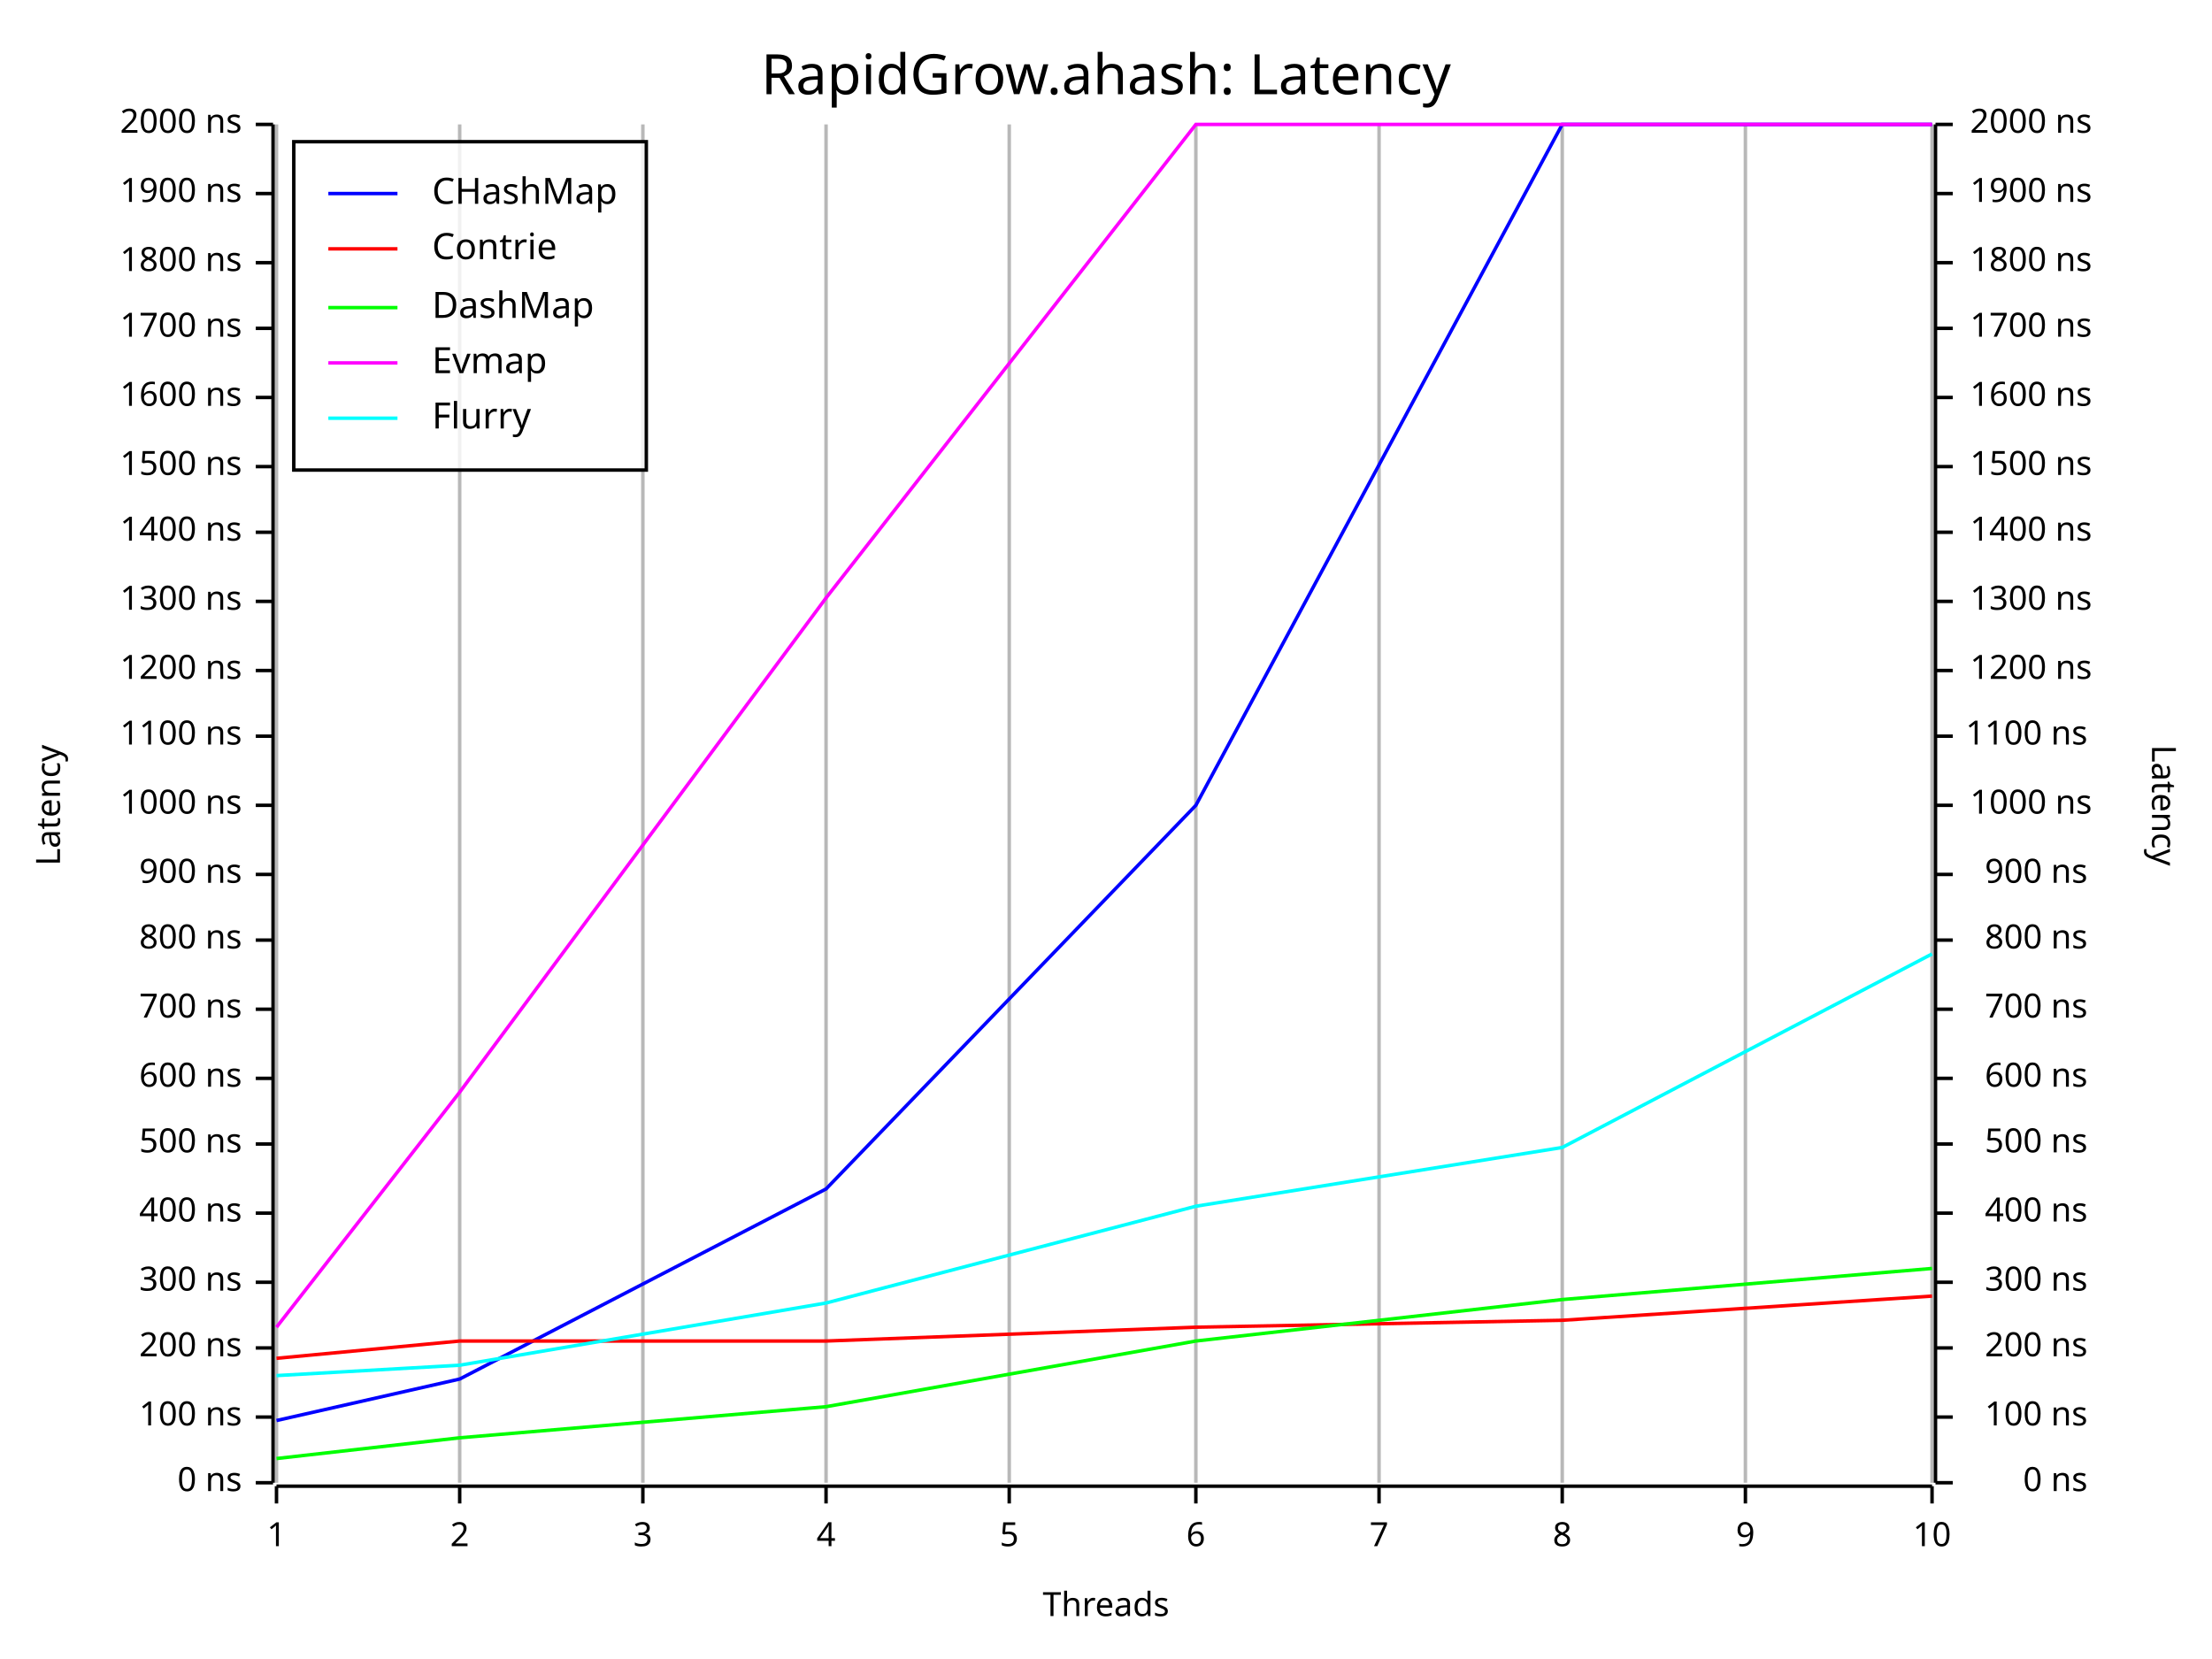
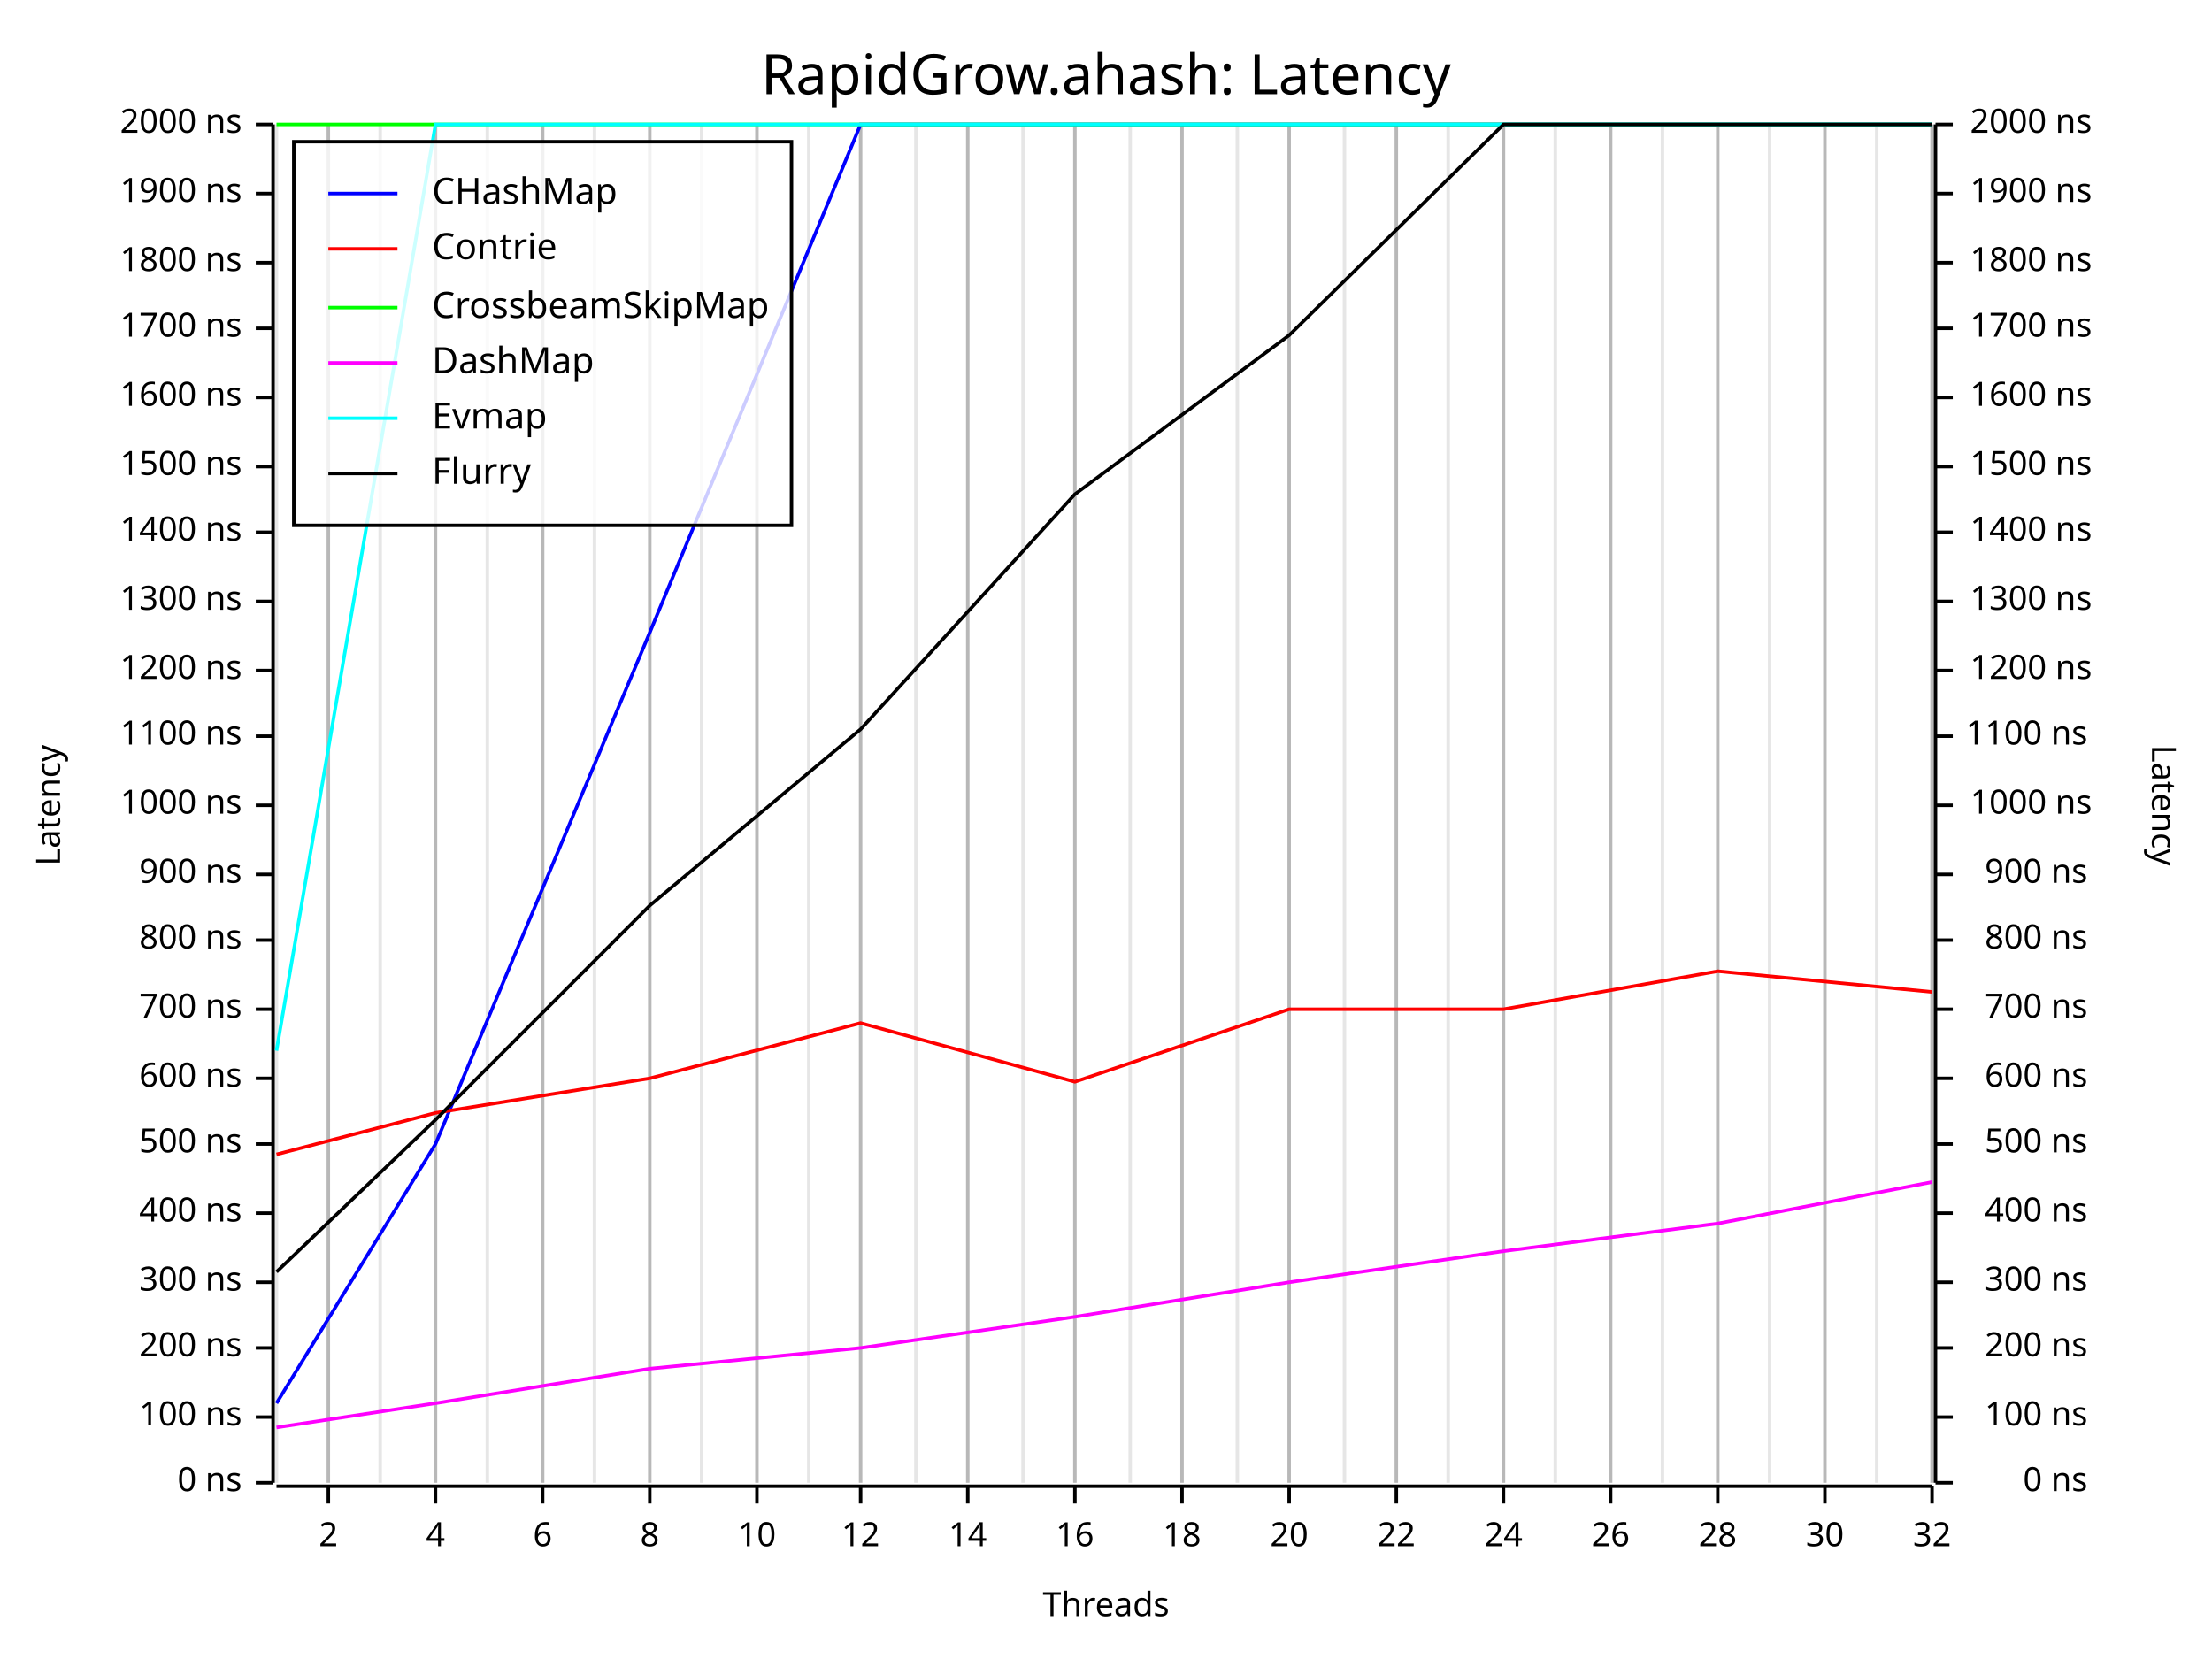
<svg xmlns="http://www.w3.org/2000/svg" width="640" height="480" viewBox="0 0 640 480">
  <rect x="0" y="0" width="640" height="480" opacity="1" fill="#FFFFFF" stroke="none" />
  <text x="320" y="15" dy="0.76em" text-anchor="middle" font-family="Fira Code" font-size="16.129" opacity="1" fill="#000000">
RapidGrow.ahash: Latency
</text>
  <line opacity="0.1" stroke="#000000" stroke-width="1" x1="80" y1="429" x2="80" y2="36" />
-   <line opacity="0.1" stroke="#000000" stroke-width="1" x1="133" y1="429" x2="133" y2="36" />
-   <line opacity="0.1" stroke="#000000" stroke-width="1" x1="186" y1="429" x2="186" y2="36" />
-   <line opacity="0.1" stroke="#000000" stroke-width="1" x1="239" y1="429" x2="239" y2="36" />
-   <line opacity="0.1" stroke="#000000" stroke-width="1" x1="292" y1="429" x2="292" y2="36" />
-   <line opacity="0.1" stroke="#000000" stroke-width="1" x1="346" y1="429" x2="346" y2="36" />
-   <line opacity="0.1" stroke="#000000" stroke-width="1" x1="399" y1="429" x2="399" y2="36" />
-   <line opacity="0.1" stroke="#000000" stroke-width="1" x1="452" y1="429" x2="452" y2="36" />
-   <line opacity="0.1" stroke="#000000" stroke-width="1" x1="505" y1="429" x2="505" y2="36" />
+   <line opacity="0.1" stroke="#000000" stroke-width="1" x1="95" y1="429" x2="95" y2="36" />
+   <line opacity="0.1" stroke="#000000" stroke-width="1" x1="110" y1="429" x2="110" y2="36" />
+   <line opacity="0.1" stroke="#000000" stroke-width="1" x1="126" y1="429" x2="126" y2="36" />
+   <line opacity="0.1" stroke="#000000" stroke-width="1" x1="141" y1="429" x2="141" y2="36" />
+   <line opacity="0.1" stroke="#000000" stroke-width="1" x1="157" y1="429" x2="157" y2="36" />
+   <line opacity="0.1" stroke="#000000" stroke-width="1" x1="172" y1="429" x2="172" y2="36" />
+   <line opacity="0.1" stroke="#000000" stroke-width="1" x1="188" y1="429" x2="188" y2="36" />
+   <line opacity="0.1" stroke="#000000" stroke-width="1" x1="203" y1="429" x2="203" y2="36" />
+   <line opacity="0.1" stroke="#000000" stroke-width="1" x1="219" y1="429" x2="219" y2="36" />
+   <line opacity="0.1" stroke="#000000" stroke-width="1" x1="234" y1="429" x2="234" y2="36" />
+   <line opacity="0.1" stroke="#000000" stroke-width="1" x1="249" y1="429" x2="249" y2="36" />
+   <line opacity="0.1" stroke="#000000" stroke-width="1" x1="265" y1="429" x2="265" y2="36" />
+   <line opacity="0.1" stroke="#000000" stroke-width="1" x1="280" y1="429" x2="280" y2="36" />
+   <line opacity="0.1" stroke="#000000" stroke-width="1" x1="296" y1="429" x2="296" y2="36" />
+   <line opacity="0.1" stroke="#000000" stroke-width="1" x1="311" y1="429" x2="311" y2="36" />
+   <line opacity="0.1" stroke="#000000" stroke-width="1" x1="327" y1="429" x2="327" y2="36" />
+   <line opacity="0.1" stroke="#000000" stroke-width="1" x1="342" y1="429" x2="342" y2="36" />
+   <line opacity="0.1" stroke="#000000" stroke-width="1" x1="358" y1="429" x2="358" y2="36" />
+   <line opacity="0.1" stroke="#000000" stroke-width="1" x1="373" y1="429" x2="373" y2="36" />
+   <line opacity="0.1" stroke="#000000" stroke-width="1" x1="389" y1="429" x2="389" y2="36" />
+   <line opacity="0.1" stroke="#000000" stroke-width="1" x1="404" y1="429" x2="404" y2="36" />
+   <line opacity="0.1" stroke="#000000" stroke-width="1" x1="419" y1="429" x2="419" y2="36" />
+   <line opacity="0.1" stroke="#000000" stroke-width="1" x1="435" y1="429" x2="435" y2="36" />
+   <line opacity="0.1" stroke="#000000" stroke-width="1" x1="450" y1="429" x2="450" y2="36" />
+   <line opacity="0.1" stroke="#000000" stroke-width="1" x1="466" y1="429" x2="466" y2="36" />
+   <line opacity="0.1" stroke="#000000" stroke-width="1" x1="481" y1="429" x2="481" y2="36" />
+   <line opacity="0.1" stroke="#000000" stroke-width="1" x1="497" y1="429" x2="497" y2="36" />
+   <line opacity="0.1" stroke="#000000" stroke-width="1" x1="512" y1="429" x2="512" y2="36" />
+   <line opacity="0.1" stroke="#000000" stroke-width="1" x1="528" y1="429" x2="528" y2="36" />
+   <line opacity="0.1" stroke="#000000" stroke-width="1" x1="543" y1="429" x2="543" y2="36" />
  <line opacity="0.1" stroke="#000000" stroke-width="1" x1="559" y1="429" x2="559" y2="36" />
  <text x="10" y="233" dy="0.76em" text-anchor="middle" font-family="sans-serif" font-size="9.677" opacity="1" fill="#000000" transform="rotate(270, 10, 233)">
Latency
</text>
  <text x="320" y="470" dy="-0.5ex" text-anchor="middle" font-family="sans-serif" font-size="9.677" opacity="1" fill="#000000">
Threads
</text>
  <text x="630" y="233" dy="0.76em" text-anchor="middle" font-family="sans-serif" font-size="9.677" opacity="1" fill="#000000" transform="rotate(90, 630, 233)">
Latency
</text>
-   <line opacity="0.2" stroke="#000000" stroke-width="1" x1="80" y1="429" x2="80" y2="36" />
-   <line opacity="0.2" stroke="#000000" stroke-width="1" x1="133" y1="429" x2="133" y2="36" />
-   <line opacity="0.2" stroke="#000000" stroke-width="1" x1="186" y1="429" x2="186" y2="36" />
-   <line opacity="0.2" stroke="#000000" stroke-width="1" x1="239" y1="429" x2="239" y2="36" />
-   <line opacity="0.2" stroke="#000000" stroke-width="1" x1="292" y1="429" x2="292" y2="36" />
-   <line opacity="0.2" stroke="#000000" stroke-width="1" x1="346" y1="429" x2="346" y2="36" />
-   <line opacity="0.2" stroke="#000000" stroke-width="1" x1="399" y1="429" x2="399" y2="36" />
-   <line opacity="0.2" stroke="#000000" stroke-width="1" x1="452" y1="429" x2="452" y2="36" />
-   <line opacity="0.2" stroke="#000000" stroke-width="1" x1="505" y1="429" x2="505" y2="36" />
+   <line opacity="0.2" stroke="#000000" stroke-width="1" x1="95" y1="429" x2="95" y2="36" />
+   <line opacity="0.2" stroke="#000000" stroke-width="1" x1="126" y1="429" x2="126" y2="36" />
+   <line opacity="0.2" stroke="#000000" stroke-width="1" x1="157" y1="429" x2="157" y2="36" />
+   <line opacity="0.2" stroke="#000000" stroke-width="1" x1="188" y1="429" x2="188" y2="36" />
+   <line opacity="0.2" stroke="#000000" stroke-width="1" x1="219" y1="429" x2="219" y2="36" />
+   <line opacity="0.2" stroke="#000000" stroke-width="1" x1="249" y1="429" x2="249" y2="36" />
+   <line opacity="0.2" stroke="#000000" stroke-width="1" x1="280" y1="429" x2="280" y2="36" />
+   <line opacity="0.2" stroke="#000000" stroke-width="1" x1="311" y1="429" x2="311" y2="36" />
+   <line opacity="0.2" stroke="#000000" stroke-width="1" x1="342" y1="429" x2="342" y2="36" />
+   <line opacity="0.2" stroke="#000000" stroke-width="1" x1="373" y1="429" x2="373" y2="36" />
+   <line opacity="0.2" stroke="#000000" stroke-width="1" x1="404" y1="429" x2="404" y2="36" />
+   <line opacity="0.2" stroke="#000000" stroke-width="1" x1="435" y1="429" x2="435" y2="36" />
+   <line opacity="0.2" stroke="#000000" stroke-width="1" x1="466" y1="429" x2="466" y2="36" />
+   <line opacity="0.2" stroke="#000000" stroke-width="1" x1="497" y1="429" x2="497" y2="36" />
+   <line opacity="0.2" stroke="#000000" stroke-width="1" x1="528" y1="429" x2="528" y2="36" />
  <line opacity="0.2" stroke="#000000" stroke-width="1" x1="559" y1="429" x2="559" y2="36" />
  <polyline fill="none" opacity="1" stroke="#000000" stroke-width="1" points="79,36 79,429 " />
  <text x="70" y="429" dy="0.5ex" text-anchor="end" font-family="sans-serif" font-size="9.677" opacity="1" fill="#000000">
0 ns
</text>
  <polyline fill="none" opacity="1" stroke="#000000" stroke-width="1" points="74,429 79,429 " />
  <text x="70" y="410" dy="0.5ex" text-anchor="end" font-family="sans-serif" font-size="9.677" opacity="1" fill="#000000">
100 ns
</text>
  <polyline fill="none" opacity="1" stroke="#000000" stroke-width="1" points="74,410 79,410 " />
  <text x="70" y="390" dy="0.5ex" text-anchor="end" font-family="sans-serif" font-size="9.677" opacity="1" fill="#000000">
200 ns
</text>
  <polyline fill="none" opacity="1" stroke="#000000" stroke-width="1" points="74,390 79,390 " />
  <text x="70" y="371" dy="0.5ex" text-anchor="end" font-family="sans-serif" font-size="9.677" opacity="1" fill="#000000">
300 ns
</text>
  <polyline fill="none" opacity="1" stroke="#000000" stroke-width="1" points="74,371 79,371 " />
  <text x="70" y="351" dy="0.5ex" text-anchor="end" font-family="sans-serif" font-size="9.677" opacity="1" fill="#000000">
400 ns
</text>
  <polyline fill="none" opacity="1" stroke="#000000" stroke-width="1" points="74,351 79,351 " />
  <text x="70" y="331" dy="0.5ex" text-anchor="end" font-family="sans-serif" font-size="9.677" opacity="1" fill="#000000">
500 ns
</text>
  <polyline fill="none" opacity="1" stroke="#000000" stroke-width="1" points="74,331 79,331 " />
  <text x="70" y="312" dy="0.5ex" text-anchor="end" font-family="sans-serif" font-size="9.677" opacity="1" fill="#000000">
600 ns
</text>
  <polyline fill="none" opacity="1" stroke="#000000" stroke-width="1" points="74,312 79,312 " />
  <text x="70" y="292" dy="0.5ex" text-anchor="end" font-family="sans-serif" font-size="9.677" opacity="1" fill="#000000">
700 ns
</text>
  <polyline fill="none" opacity="1" stroke="#000000" stroke-width="1" points="74,292 79,292 " />
  <text x="70" y="272" dy="0.5ex" text-anchor="end" font-family="sans-serif" font-size="9.677" opacity="1" fill="#000000">
800 ns
</text>
  <polyline fill="none" opacity="1" stroke="#000000" stroke-width="1" points="74,272 79,272 " />
  <text x="70" y="253" dy="0.5ex" text-anchor="end" font-family="sans-serif" font-size="9.677" opacity="1" fill="#000000">
900 ns
</text>
  <polyline fill="none" opacity="1" stroke="#000000" stroke-width="1" points="74,253 79,253 " />
  <text x="70" y="233" dy="0.5ex" text-anchor="end" font-family="sans-serif" font-size="9.677" opacity="1" fill="#000000">
1000 ns
</text>
  <polyline fill="none" opacity="1" stroke="#000000" stroke-width="1" points="74,233 79,233 " />
  <text x="70" y="213" dy="0.5ex" text-anchor="end" font-family="sans-serif" font-size="9.677" opacity="1" fill="#000000">
1100 ns
</text>
  <polyline fill="none" opacity="1" stroke="#000000" stroke-width="1" points="74,213 79,213 " />
  <text x="70" y="194" dy="0.5ex" text-anchor="end" font-family="sans-serif" font-size="9.677" opacity="1" fill="#000000">
1200 ns
</text>
  <polyline fill="none" opacity="1" stroke="#000000" stroke-width="1" points="74,194 79,194 " />
  <text x="70" y="174" dy="0.5ex" text-anchor="end" font-family="sans-serif" font-size="9.677" opacity="1" fill="#000000">
1300 ns
</text>
  <polyline fill="none" opacity="1" stroke="#000000" stroke-width="1" points="74,174 79,174 " />
  <text x="70" y="154" dy="0.5ex" text-anchor="end" font-family="sans-serif" font-size="9.677" opacity="1" fill="#000000">
1400 ns
</text>
  <polyline fill="none" opacity="1" stroke="#000000" stroke-width="1" points="74,154 79,154 " />
  <text x="70" y="135" dy="0.5ex" text-anchor="end" font-family="sans-serif" font-size="9.677" opacity="1" fill="#000000">
1500 ns
</text>
  <polyline fill="none" opacity="1" stroke="#000000" stroke-width="1" points="74,135 79,135 " />
  <text x="70" y="115" dy="0.5ex" text-anchor="end" font-family="sans-serif" font-size="9.677" opacity="1" fill="#000000">
1600 ns
</text>
  <polyline fill="none" opacity="1" stroke="#000000" stroke-width="1" points="74,115 79,115 " />
  <text x="70" y="95" dy="0.5ex" text-anchor="end" font-family="sans-serif" font-size="9.677" opacity="1" fill="#000000">
1700 ns
</text>
  <polyline fill="none" opacity="1" stroke="#000000" stroke-width="1" points="74,95 79,95 " />
  <text x="70" y="76" dy="0.5ex" text-anchor="end" font-family="sans-serif" font-size="9.677" opacity="1" fill="#000000">
1800 ns
</text>
  <polyline fill="none" opacity="1" stroke="#000000" stroke-width="1" points="74,76 79,76 " />
  <text x="70" y="56" dy="0.5ex" text-anchor="end" font-family="sans-serif" font-size="9.677" opacity="1" fill="#000000">
1900 ns
</text>
  <polyline fill="none" opacity="1" stroke="#000000" stroke-width="1" points="74,56 79,56 " />
  <text x="70" y="36" dy="0.5ex" text-anchor="end" font-family="sans-serif" font-size="9.677" opacity="1" fill="#000000">
2000 ns
</text>
  <polyline fill="none" opacity="1" stroke="#000000" stroke-width="1" points="74,36 79,36 " />
  <polyline fill="none" opacity="1" stroke="#000000" stroke-width="1" points="80,430 559,430 " />
-   <text x="80" y="440" dy="0.76em" text-anchor="middle" font-family="sans-serif" font-size="9.677" opacity="1" fill="#000000">
- 1
- </text>
-   <polyline fill="none" opacity="1" stroke="#000000" stroke-width="1" points="80,430 80,435 " />
-   <text x="133" y="440" dy="0.76em" text-anchor="middle" font-family="sans-serif" font-size="9.677" opacity="1" fill="#000000">
+   <text x="95" y="440" dy="0.76em" text-anchor="middle" font-family="sans-serif" font-size="9.677" opacity="1" fill="#000000">
2
</text>
-   <polyline fill="none" opacity="1" stroke="#000000" stroke-width="1" points="133,430 133,435 " />
-   <text x="186" y="440" dy="0.76em" text-anchor="middle" font-family="sans-serif" font-size="9.677" opacity="1" fill="#000000">
- 3
- </text>
-   <polyline fill="none" opacity="1" stroke="#000000" stroke-width="1" points="186,430 186,435 " />
-   <text x="239" y="440" dy="0.76em" text-anchor="middle" font-family="sans-serif" font-size="9.677" opacity="1" fill="#000000">
+   <polyline fill="none" opacity="1" stroke="#000000" stroke-width="1" points="95,430 95,435 " />
+   <text x="126" y="440" dy="0.76em" text-anchor="middle" font-family="sans-serif" font-size="9.677" opacity="1" fill="#000000">
4
</text>
-   <polyline fill="none" opacity="1" stroke="#000000" stroke-width="1" points="239,430 239,435 " />
-   <text x="292" y="440" dy="0.76em" text-anchor="middle" font-family="sans-serif" font-size="9.677" opacity="1" fill="#000000">
- 5
- </text>
-   <polyline fill="none" opacity="1" stroke="#000000" stroke-width="1" points="292,430 292,435 " />
-   <text x="346" y="440" dy="0.76em" text-anchor="middle" font-family="sans-serif" font-size="9.677" opacity="1" fill="#000000">
+   <polyline fill="none" opacity="1" stroke="#000000" stroke-width="1" points="126,430 126,435 " />
+   <text x="157" y="440" dy="0.76em" text-anchor="middle" font-family="sans-serif" font-size="9.677" opacity="1" fill="#000000">
6
</text>
-   <polyline fill="none" opacity="1" stroke="#000000" stroke-width="1" points="346,430 346,435 " />
-   <text x="399" y="440" dy="0.76em" text-anchor="middle" font-family="sans-serif" font-size="9.677" opacity="1" fill="#000000">
- 7
- </text>
-   <polyline fill="none" opacity="1" stroke="#000000" stroke-width="1" points="399,430 399,435 " />
-   <text x="452" y="440" dy="0.76em" text-anchor="middle" font-family="sans-serif" font-size="9.677" opacity="1" fill="#000000">
+   <polyline fill="none" opacity="1" stroke="#000000" stroke-width="1" points="157,430 157,435 " />
+   <text x="188" y="440" dy="0.76em" text-anchor="middle" font-family="sans-serif" font-size="9.677" opacity="1" fill="#000000">
8
</text>
-   <polyline fill="none" opacity="1" stroke="#000000" stroke-width="1" points="452,430 452,435 " />
-   <text x="505" y="440" dy="0.76em" text-anchor="middle" font-family="sans-serif" font-size="9.677" opacity="1" fill="#000000">
- 9
- </text>
-   <polyline fill="none" opacity="1" stroke="#000000" stroke-width="1" points="505,430 505,435 " />
+   <polyline fill="none" opacity="1" stroke="#000000" stroke-width="1" points="188,430 188,435 " />
+   <text x="219" y="440" dy="0.76em" text-anchor="middle" font-family="sans-serif" font-size="9.677" opacity="1" fill="#000000">
+ 10
+ </text>
+   <polyline fill="none" opacity="1" stroke="#000000" stroke-width="1" points="219,430 219,435 " />
+   <text x="249" y="440" dy="0.76em" text-anchor="middle" font-family="sans-serif" font-size="9.677" opacity="1" fill="#000000">
+ 12
+ </text>
+   <polyline fill="none" opacity="1" stroke="#000000" stroke-width="1" points="249,430 249,435 " />
+   <text x="280" y="440" dy="0.76em" text-anchor="middle" font-family="sans-serif" font-size="9.677" opacity="1" fill="#000000">
+ 14
+ </text>
+   <polyline fill="none" opacity="1" stroke="#000000" stroke-width="1" points="280,430 280,435 " />
+   <text x="311" y="440" dy="0.76em" text-anchor="middle" font-family="sans-serif" font-size="9.677" opacity="1" fill="#000000">
+ 16
+ </text>
+   <polyline fill="none" opacity="1" stroke="#000000" stroke-width="1" points="311,430 311,435 " />
+   <text x="342" y="440" dy="0.76em" text-anchor="middle" font-family="sans-serif" font-size="9.677" opacity="1" fill="#000000">
+ 18
+ </text>
+   <polyline fill="none" opacity="1" stroke="#000000" stroke-width="1" points="342,430 342,435 " />
+   <text x="373" y="440" dy="0.76em" text-anchor="middle" font-family="sans-serif" font-size="9.677" opacity="1" fill="#000000">
+ 20
+ </text>
+   <polyline fill="none" opacity="1" stroke="#000000" stroke-width="1" points="373,430 373,435 " />
+   <text x="404" y="440" dy="0.76em" text-anchor="middle" font-family="sans-serif" font-size="9.677" opacity="1" fill="#000000">
+ 22
+ </text>
+   <polyline fill="none" opacity="1" stroke="#000000" stroke-width="1" points="404,430 404,435 " />
+   <text x="435" y="440" dy="0.76em" text-anchor="middle" font-family="sans-serif" font-size="9.677" opacity="1" fill="#000000">
+ 24
+ </text>
+   <polyline fill="none" opacity="1" stroke="#000000" stroke-width="1" points="435,430 435,435 " />
+   <text x="466" y="440" dy="0.76em" text-anchor="middle" font-family="sans-serif" font-size="9.677" opacity="1" fill="#000000">
+ 26
+ </text>
+   <polyline fill="none" opacity="1" stroke="#000000" stroke-width="1" points="466,430 466,435 " />
+   <text x="497" y="440" dy="0.76em" text-anchor="middle" font-family="sans-serif" font-size="9.677" opacity="1" fill="#000000">
+ 28
+ </text>
+   <polyline fill="none" opacity="1" stroke="#000000" stroke-width="1" points="497,430 497,435 " />
+   <text x="528" y="440" dy="0.76em" text-anchor="middle" font-family="sans-serif" font-size="9.677" opacity="1" fill="#000000">
+ 30
+ </text>
+   <polyline fill="none" opacity="1" stroke="#000000" stroke-width="1" points="528,430 528,435 " />
  <text x="559" y="440" dy="0.76em" text-anchor="middle" font-family="sans-serif" font-size="9.677" opacity="1" fill="#000000">
- 10
+ 32
</text>
  <polyline fill="none" opacity="1" stroke="#000000" stroke-width="1" points="559,430 559,435 " />
  <polyline fill="none" opacity="1" stroke="#000000" stroke-width="1" points="560,36 560,429 " />
  <text x="604" y="429" dy="0.5ex" text-anchor="end" font-family="sans-serif" font-size="9.677" opacity="1" fill="#000000">
0 ns
</text>
  <polyline fill="none" opacity="1" stroke="#000000" stroke-width="1" points="560,429 565,429 " />
  <text x="604" y="410" dy="0.5ex" text-anchor="end" font-family="sans-serif" font-size="9.677" opacity="1" fill="#000000">
100 ns
</text>
  <polyline fill="none" opacity="1" stroke="#000000" stroke-width="1" points="560,410 565,410 " />
  <text x="604" y="390" dy="0.5ex" text-anchor="end" font-family="sans-serif" font-size="9.677" opacity="1" fill="#000000">
200 ns
</text>
  <polyline fill="none" opacity="1" stroke="#000000" stroke-width="1" points="560,390 565,390 " />
  <text x="604" y="371" dy="0.5ex" text-anchor="end" font-family="sans-serif" font-size="9.677" opacity="1" fill="#000000">
300 ns
</text>
  <polyline fill="none" opacity="1" stroke="#000000" stroke-width="1" points="560,371 565,371 " />
  <text x="604" y="351" dy="0.5ex" text-anchor="end" font-family="sans-serif" font-size="9.677" opacity="1" fill="#000000">
400 ns
</text>
  <polyline fill="none" opacity="1" stroke="#000000" stroke-width="1" points="560,351 565,351 " />
  <text x="604" y="331" dy="0.5ex" text-anchor="end" font-family="sans-serif" font-size="9.677" opacity="1" fill="#000000">
500 ns
</text>
  <polyline fill="none" opacity="1" stroke="#000000" stroke-width="1" points="560,331 565,331 " />
  <text x="604" y="312" dy="0.5ex" text-anchor="end" font-family="sans-serif" font-size="9.677" opacity="1" fill="#000000">
600 ns
</text>
  <polyline fill="none" opacity="1" stroke="#000000" stroke-width="1" points="560,312 565,312 " />
  <text x="604" y="292" dy="0.5ex" text-anchor="end" font-family="sans-serif" font-size="9.677" opacity="1" fill="#000000">
700 ns
</text>
  <polyline fill="none" opacity="1" stroke="#000000" stroke-width="1" points="560,292 565,292 " />
  <text x="604" y="272" dy="0.5ex" text-anchor="end" font-family="sans-serif" font-size="9.677" opacity="1" fill="#000000">
800 ns
</text>
  <polyline fill="none" opacity="1" stroke="#000000" stroke-width="1" points="560,272 565,272 " />
  <text x="604" y="253" dy="0.5ex" text-anchor="end" font-family="sans-serif" font-size="9.677" opacity="1" fill="#000000">
900 ns
</text>
  <polyline fill="none" opacity="1" stroke="#000000" stroke-width="1" points="560,253 565,253 " />
  <text x="570" y="233" dy="0.5ex" text-anchor="start" font-family="sans-serif" font-size="9.677" opacity="1" fill="#000000">
1000 ns
</text>
  <polyline fill="none" opacity="1" stroke="#000000" stroke-width="1" points="560,233 565,233 " />
  <text x="604" y="213" dy="0.5ex" text-anchor="end" font-family="sans-serif" font-size="9.677" opacity="1" fill="#000000">
1100 ns
</text>
  <polyline fill="none" opacity="1" stroke="#000000" stroke-width="1" points="560,213 565,213 " />
  <text x="570" y="194" dy="0.5ex" text-anchor="start" font-family="sans-serif" font-size="9.677" opacity="1" fill="#000000">
1200 ns
</text>
  <polyline fill="none" opacity="1" stroke="#000000" stroke-width="1" points="560,194 565,194 " />
  <text x="570" y="174" dy="0.5ex" text-anchor="start" font-family="sans-serif" font-size="9.677" opacity="1" fill="#000000">
1300 ns
</text>
  <polyline fill="none" opacity="1" stroke="#000000" stroke-width="1" points="560,174 565,174 " />
  <text x="570" y="154" dy="0.5ex" text-anchor="start" font-family="sans-serif" font-size="9.677" opacity="1" fill="#000000">
1400 ns
</text>
  <polyline fill="none" opacity="1" stroke="#000000" stroke-width="1" points="560,154 565,154 " />
  <text x="570" y="135" dy="0.5ex" text-anchor="start" font-family="sans-serif" font-size="9.677" opacity="1" fill="#000000">
1500 ns
</text>
  <polyline fill="none" opacity="1" stroke="#000000" stroke-width="1" points="560,135 565,135 " />
  <text x="570" y="115" dy="0.5ex" text-anchor="start" font-family="sans-serif" font-size="9.677" opacity="1" fill="#000000">
1600 ns
</text>
  <polyline fill="none" opacity="1" stroke="#000000" stroke-width="1" points="560,115 565,115 " />
  <text x="570" y="95" dy="0.5ex" text-anchor="start" font-family="sans-serif" font-size="9.677" opacity="1" fill="#000000">
1700 ns
</text>
  <polyline fill="none" opacity="1" stroke="#000000" stroke-width="1" points="560,95 565,95 " />
  <text x="570" y="76" dy="0.5ex" text-anchor="start" font-family="sans-serif" font-size="9.677" opacity="1" fill="#000000">
1800 ns
</text>
  <polyline fill="none" opacity="1" stroke="#000000" stroke-width="1" points="560,76 565,76 " />
  <text x="570" y="56" dy="0.5ex" text-anchor="start" font-family="sans-serif" font-size="9.677" opacity="1" fill="#000000">
1900 ns
</text>
  <polyline fill="none" opacity="1" stroke="#000000" stroke-width="1" points="560,56 565,56 " />
  <text x="570" y="36" dy="0.5ex" text-anchor="start" font-family="sans-serif" font-size="9.677" opacity="1" fill="#000000">
2000 ns
</text>
  <polyline fill="none" opacity="1" stroke="#000000" stroke-width="1" points="560,36 565,36 " />
-   <polyline fill="none" opacity="1" stroke="#0000FF" stroke-width="1" points="80,411 133,399 239,344 346,233 452,36 559,36 " />
-   <polyline fill="none" opacity="1" stroke="#FF0000" stroke-width="1" points="80,393 133,388 239,388 346,384 452,382 559,375 " />
-   <polyline fill="none" opacity="1" stroke="#00FF00" stroke-width="1" points="80,422 133,416 239,407 346,388 452,376 559,367 " />
-   <polyline fill="none" opacity="1" stroke="#FF00FF" stroke-width="1" points="80,384 133,316 239,173 346,36 452,36 559,36 " />
-   <polyline fill="none" opacity="1" stroke="#00FFFF" stroke-width="1" points="80,398 133,395 239,377 346,349 452,332 559,276 " />
-   <rect x="85" y="41" width="102" height="95" opacity="0.8" fill="#FFFFFF" stroke="none" />
-   <rect x="85" y="41" width="102" height="95" opacity="1" fill="none" stroke="#000000" />
+   <polyline fill="none" opacity="1" stroke="#0000FF" stroke-width="1" points="80,406 126,331 188,183 249,36 311,36 373,36 435,36 497,36 559,36 " />
+   <polyline fill="none" opacity="1" stroke="#FF0000" stroke-width="1" points="80,334 126,322 188,312 249,296 311,313 373,292 435,292 497,281 559,287 " />
+   <polyline fill="none" opacity="1" stroke="#00FF00" stroke-width="1" points="80,36 126,36 188,36 249,36 311,36 373,36 435,36 497,36 559,36 " />
+   <polyline fill="none" opacity="1" stroke="#FF00FF" stroke-width="1" points="80,413 126,406 188,396 249,390 311,381 373,371 435,362 497,354 559,342 " />
+   <polyline fill="none" opacity="1" stroke="#00FFFF" stroke-width="1" points="80,304 126,36 188,36 249,36 311,36 373,36 435,36 497,36 559,36 " />
+   <polyline fill="none" opacity="1" stroke="#000000" stroke-width="1" points="80,368 126,324 188,262 249,211 311,143 373,97 435,36 497,36 559,36 " />
+   <rect x="85" y="41" width="144" height="111" opacity="0.8" fill="#FFFFFF" stroke="none" />
+   <rect x="85" y="41" width="144" height="111" opacity="1" fill="none" stroke="#000000" />
  <text x="125" y="51" dy="0.76em" text-anchor="start" font-family="Fira Code" font-size="10.484" opacity="1" fill="#000000">
CHashMap
</text>
  <text x="125" y="67" dy="0.76em" text-anchor="start" font-family="Fira Code" font-size="10.484" opacity="1" fill="#000000">
Contrie
</text>
  <text x="125" y="84" dy="0.76em" text-anchor="start" font-family="Fira Code" font-size="10.484" opacity="1" fill="#000000">
+ CrossbeamSkipMap
+ </text>
+   <text x="125" y="100" dy="0.76em" text-anchor="start" font-family="Fira Code" font-size="10.484" opacity="1" fill="#000000">
DashMap
</text>
-   <text x="125" y="100" dy="0.76em" text-anchor="start" font-family="Fira Code" font-size="10.484" opacity="1" fill="#000000">
+   <text x="125" y="116" dy="0.76em" text-anchor="start" font-family="Fira Code" font-size="10.484" opacity="1" fill="#000000">
Evmap
</text>
-   <text x="125" y="116" dy="0.76em" text-anchor="start" font-family="Fira Code" font-size="10.484" opacity="1" fill="#000000">
+   <text x="125" y="132" dy="0.76em" text-anchor="start" font-family="Fira Code" font-size="10.484" opacity="1" fill="#000000">
Flurry
</text>
  <polyline fill="none" opacity="1" stroke="#0000FF" stroke-width="1" points="95,56 115,56 " />
  <polyline fill="none" opacity="1" stroke="#FF0000" stroke-width="1" points="95,72 115,72 " />
  <polyline fill="none" opacity="1" stroke="#00FF00" stroke-width="1" points="95,89 115,89 " />
  <polyline fill="none" opacity="1" stroke="#FF00FF" stroke-width="1" points="95,105 115,105 " />
  <polyline fill="none" opacity="1" stroke="#00FFFF" stroke-width="1" points="95,121 115,121 " />
+   <polyline fill="none" opacity="1" stroke="#000000" stroke-width="1" points="95,137 115,137 " />
</svg>
